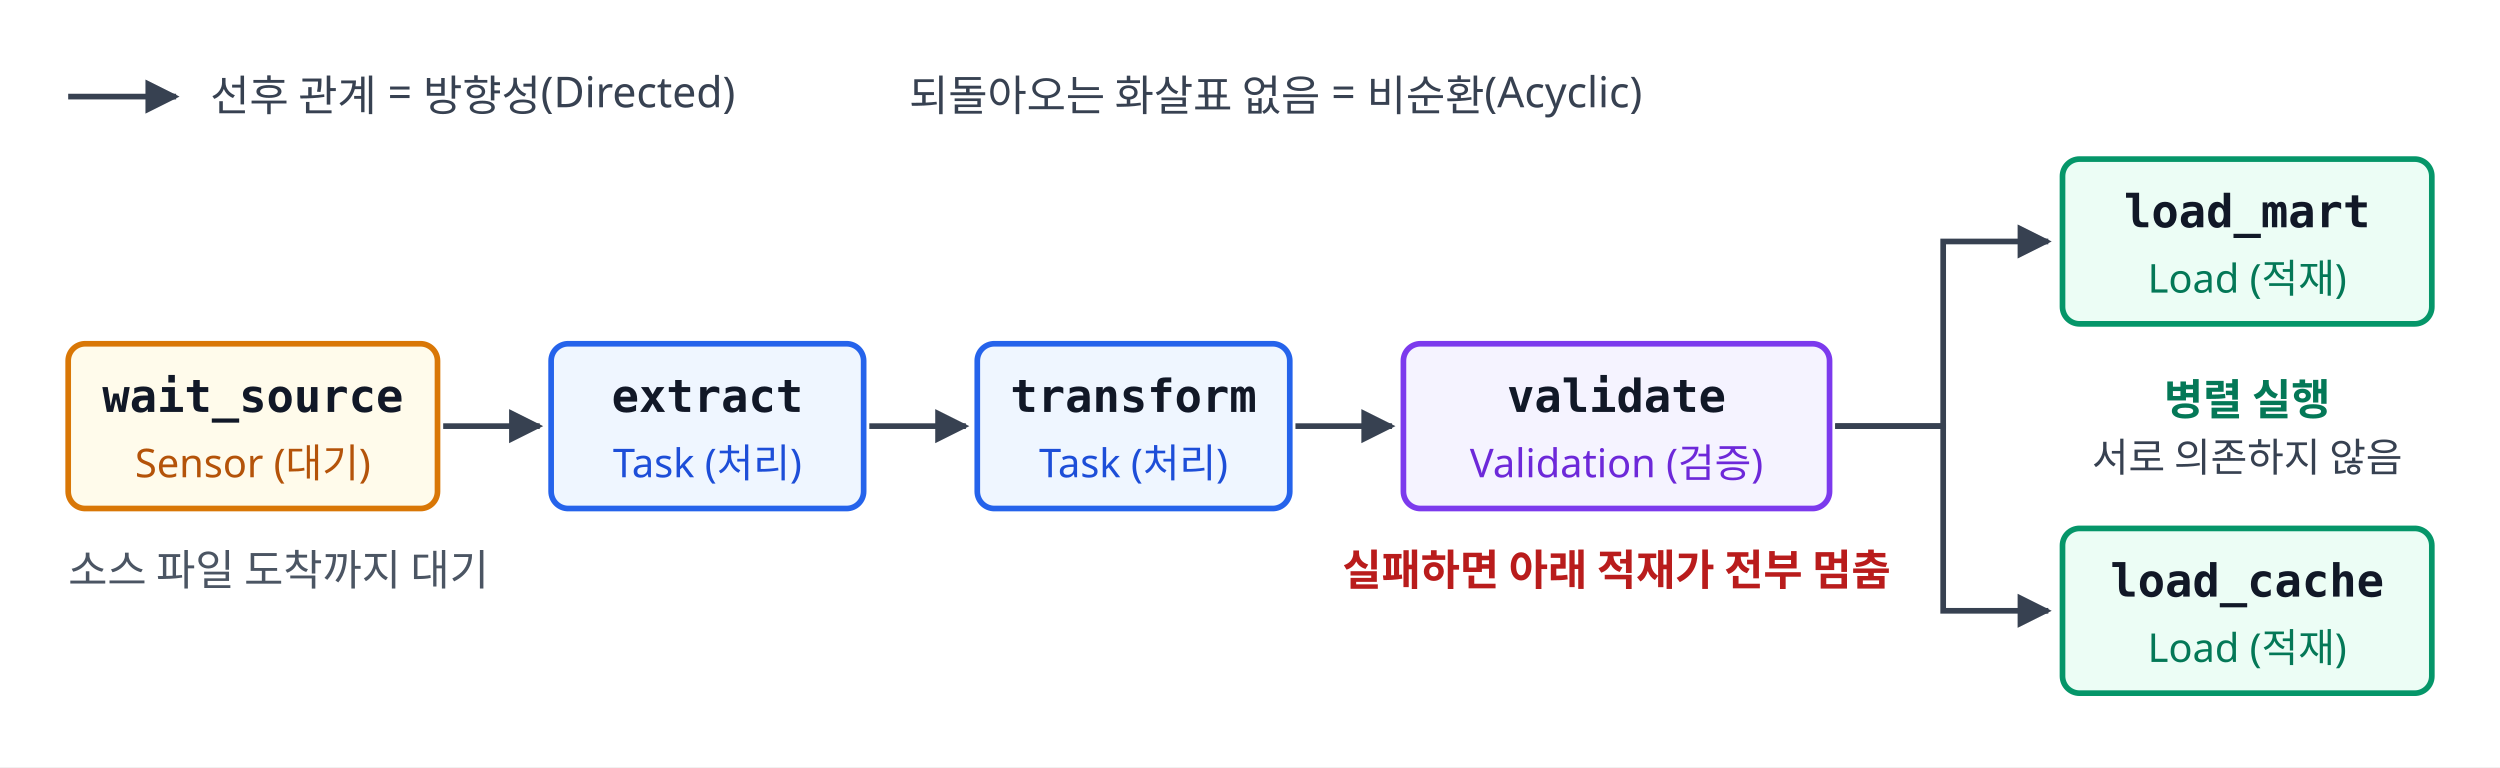
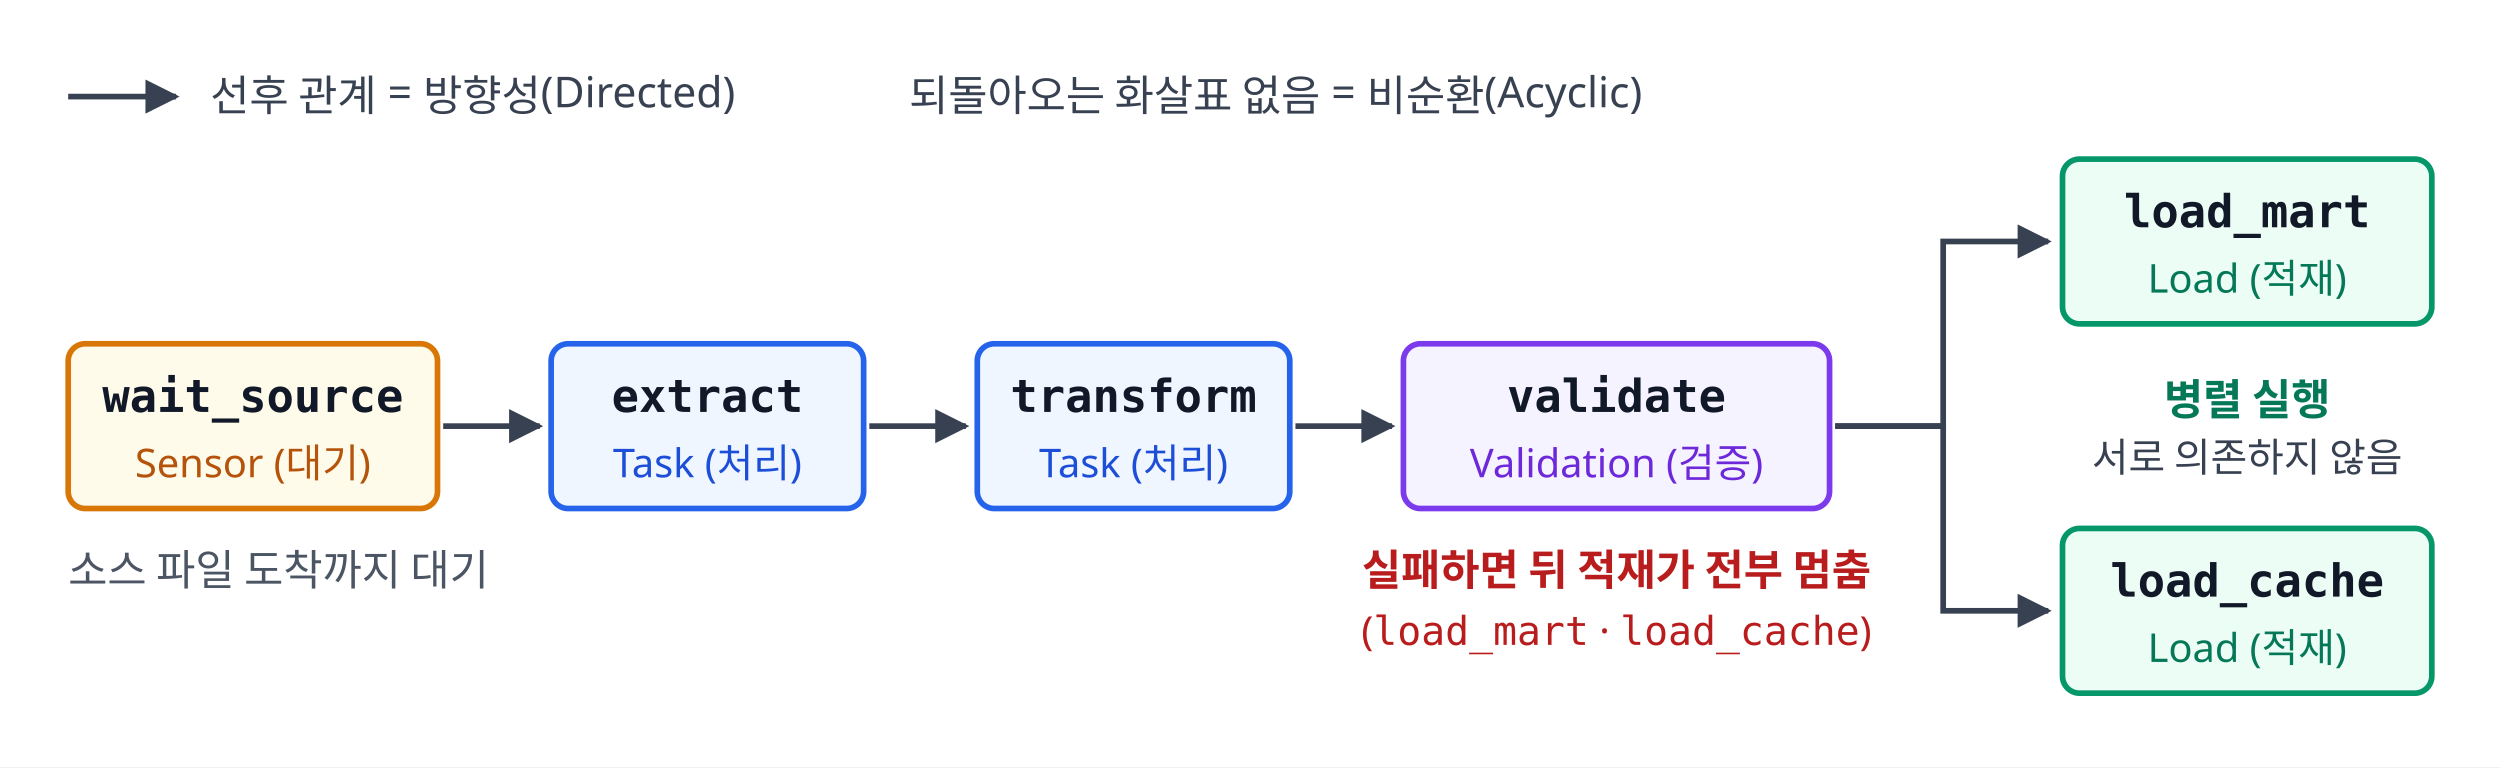
<svg xmlns="http://www.w3.org/2000/svg" viewBox="0 0 880 270" width="880" height="270" font-family="'Malgun Gothic','Apple SD Gothic Neo','Noto Sans KR','Segoe UI',sans-serif" role="img" aria-labelledby="t d">
  <rect width="880" height="270" fill="#ffffff" />
  <defs>
    <marker id="arr" viewBox="0 0 10 10" refX="9" refY="5" markerWidth="6" markerHeight="6" orient="auto-start-reverse">
      <path d="M0,0 L10,5 L0,10 z" fill="#374151" />
    </marker>
  </defs>
  <line x1="24" y1="34" x2="62" y2="34" stroke="#374151" stroke-width="2" marker-end="url(#arr)" />
  <text x="74" y="39" font-size="15" fill="#374151">선후 관계 = 방향성(Directed)</text>
  <text x="320" y="39" font-size="15" fill="#374151">되돌아오는 화살표 없음 = 비순환(Acyclic)</text>
  <line x1="156" y1="150" x2="190" y2="150" stroke="#374151" stroke-width="2" marker-end="url(#arr)" />
  <line x1="306" y1="150" x2="340" y2="150" stroke="#374151" stroke-width="2" marker-end="url(#arr)" />
  <line x1="456" y1="150" x2="490" y2="150" stroke="#374151" stroke-width="2" marker-end="url(#arr)" />
  <path d="M646,150 H684 V85 H721" fill="none" stroke="#374151" stroke-width="2" marker-end="url(#arr)" />
  <path d="M646,150 H684 V215 H721" fill="none" stroke="#374151" stroke-width="2" marker-end="url(#arr)" />
  <rect x="24" y="121" width="130" height="58" rx="6" fill="#fffbeb" stroke="#d97706" stroke-width="2" />
  <text x="89" y="145" font-size="16" font-weight="bold" fill="#111827" text-anchor="middle" font-family="Consolas,'D2Coding',Menlo,'Malgun Gothic',monospace">wait_source</text>
  <text x="89" y="168" font-size="14" fill="#b45309" text-anchor="middle">Sensor (대기)</text>
  <rect x="194" y="121" width="110" height="58" rx="6" fill="#eff6ff" stroke="#2563eb" stroke-width="2" />
  <text x="249" y="145" font-size="16" font-weight="bold" fill="#111827" text-anchor="middle" font-family="Consolas,'D2Coding',Menlo,'Malgun Gothic',monospace">extract</text>
  <text x="249" y="168" font-size="14" fill="#1d4ed8" text-anchor="middle">Task (처리)</text>
  <rect x="344" y="121" width="110" height="58" rx="6" fill="#eff6ff" stroke="#2563eb" stroke-width="2" />
  <text x="399" y="145" font-size="16" font-weight="bold" fill="#111827" text-anchor="middle" font-family="Consolas,'D2Coding',Menlo,'Malgun Gothic',monospace">transform</text>
  <text x="399" y="168" font-size="14" fill="#1d4ed8" text-anchor="middle">Task (처리)</text>
  <rect x="494" y="121" width="150" height="58" rx="6" fill="#f5f3ff" stroke="#7c3aed" stroke-width="2" />
  <text x="569" y="145" font-size="16" font-weight="bold" fill="#111827" text-anchor="middle" font-family="Consolas,'D2Coding',Menlo,'Malgun Gothic',monospace">validate</text>
  <text x="569" y="168" font-size="14" fill="#6d28d9" text-anchor="middle">Validation (검증)</text>
  <rect x="726" y="56" width="130" height="58" rx="6" fill="#ecfdf5" stroke="#059669" stroke-width="2" />
  <text x="791" y="80" font-size="16" font-weight="bold" fill="#111827" text-anchor="middle" font-family="Consolas,'D2Coding',Menlo,'Malgun Gothic',monospace">load_mart</text>
  <text x="791" y="103" font-size="14" fill="#047857" text-anchor="middle">Load (적재)</text>
  <rect x="726" y="186" width="130" height="58" rx="6" fill="#ecfdf5" stroke="#059669" stroke-width="2" />
  <text x="791" y="210" font-size="16" font-weight="bold" fill="#111827" text-anchor="middle" font-family="Consolas,'D2Coding',Menlo,'Malgun Gothic',monospace">load_cache</text>
  <text x="791" y="233" font-size="14" fill="#047857" text-anchor="middle">Load (적재)</text>
  <text x="791" y="146" font-size="15" font-weight="bold" fill="#047857" text-anchor="middle">병렬 실행</text>
  <text x="791" y="166" font-size="14" fill="#374151" text-anchor="middle">서로 의존하지 않음</text>
  <text x="24" y="206" font-size="15" fill="#4b5563">소스 파일 도착까지 대기</text>
-   <text x="569" y="206" font-size="15" font-weight="bold" fill="#b91c1c" text-anchor="middle">실패하면 아래 적재가 전부 멈춤</text>
+   <text x="569" y="206" font-size="15" font-weight="bold" fill="#b91c1c" text-anchor="middle">실패하면 뒤 적재가 전부 멈춤</text>
+   <text x="569" y="227" font-size="14" fill="#b91c1c" text-anchor="middle">(<tspan font-family="Consolas,'D2Coding',Menlo,'Malgun Gothic',monospace">load_mart</tspan> · <tspan font-family="Consolas,'D2Coding',Menlo,'Malgun Gothic',monospace">load_cache</tspan>)</text>
</svg>
